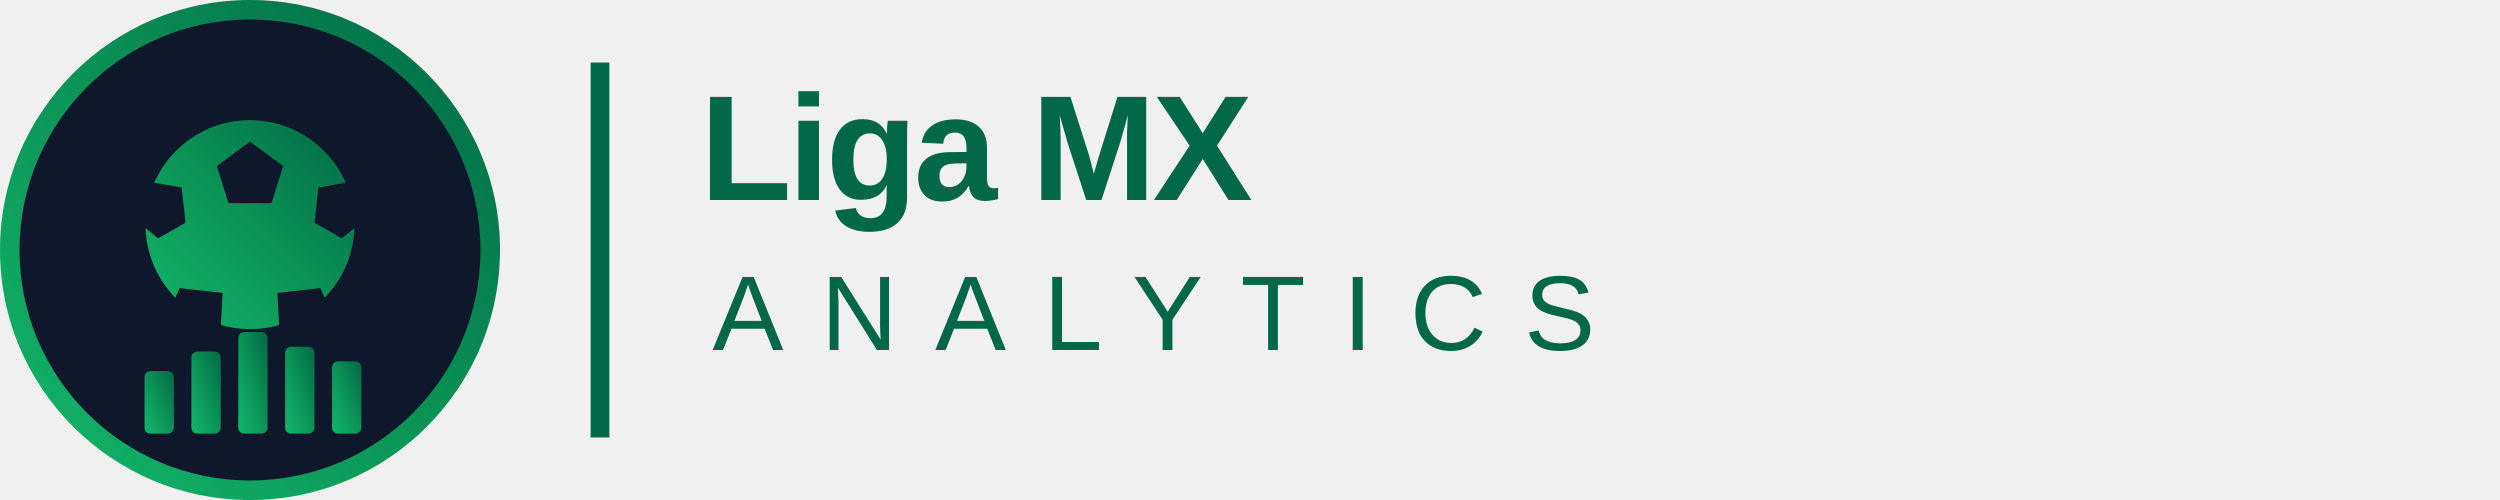
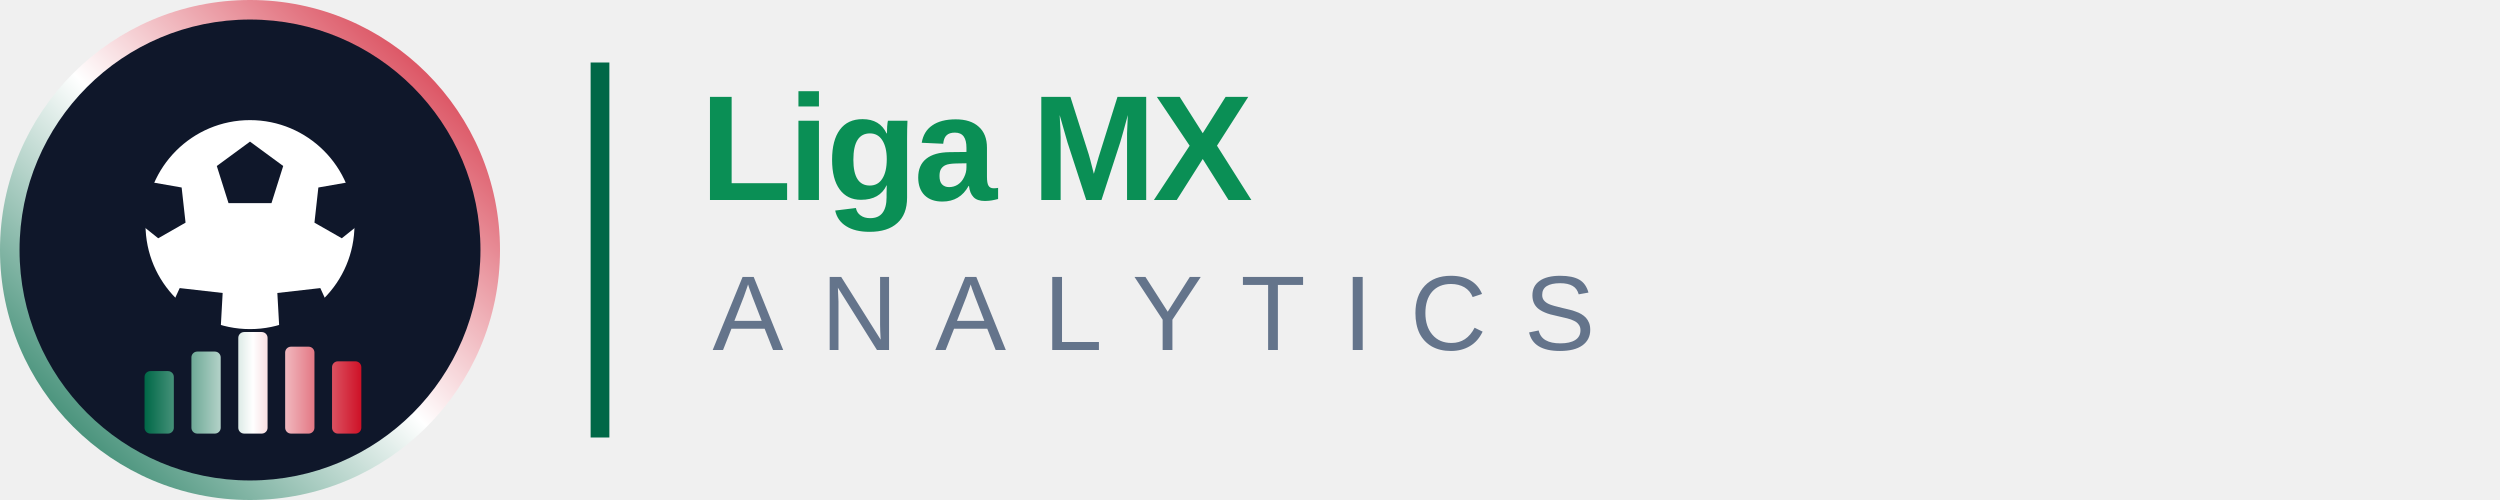
<svg xmlns="http://www.w3.org/2000/svg" viewBox="0 0 200 40">
  <defs>
    <linearGradient id="mx" x1="0%" y1="100%" x2="100%" y2="0%">
-       <stop offset="0%" stop-color="#12B76A" />
-       <stop offset="55%" stop-color="#0A8F55" />
-       <stop offset="100%" stop-color="#006847" />
+       <stop offset="0%" stop-color="#006847" />
+       <stop offset="50%" stop-color="#FFFFFF" />
+       <stop offset="100%" stop-color="#CE1126" />
+     </linearGradient>
+     <linearGradient id="bars" gradientUnits="userSpaceOnUse" x1="148" y1="0" x2="370" y2="0">
+       <stop offset="0%" stop-color="#006847" />
+       <stop offset="50%" stop-color="#FFFFFF" />
+       <stop offset="100%" stop-color="#CE1126" />
    </linearGradient>
    <clipPath id="ball">
      <circle cx="256" cy="230" r="110" />
    </clipPath>
  </defs>
  <svg x="0" y="0" width="40" height="40" viewBox="0 0 512 512">
    <circle cx="256" cy="256" r="256" fill="url(#mx)" />
    <circle cx="256" cy="256" r="236" fill="#0F172A" />
-     <circle cx="256" cy="230" r="110" fill="url(#mx)" />
+     <circle cx="256" cy="230" r="110" fill="#FFFFFF" />
    <g clip-path="url(#ball)">
      <polygon points="256,145 290,170 278,208 234,208 222,170" fill="#0F172A" />
      <polygon points="366,185 380,220 350,244 322,228 326,192" fill="#0F172A" />
      <polygon points="328,295 344,330 316,352 286,336 284,300" fill="#0F172A" />
      <polygon points="184,295 168,330 196,352 226,336 228,300" fill="#0F172A" />
      <polygon points="146,185 186,192 190,228 162,244 132,220" fill="#0F172A" />
    </g>
    <circle cx="256" cy="230" r="110" fill="none" stroke="#0F172A" stroke-width="6" />
-     <rect x="148" y="380" width="30" height="64" rx="6" fill="url(#mx)" />
-     <rect x="196" y="360" width="30" height="84" rx="6" fill="url(#mx)" />
-     <rect x="244" y="340" width="30" height="104" rx="6" fill="url(#mx)" />
-     <rect x="292" y="355" width="30" height="89" rx="6" fill="url(#mx)" />
-     <rect x="340" y="370" width="30" height="74" rx="6" fill="url(#mx)" />
+     <rect x="148" y="380" width="30" height="64" rx="6" fill="url(#bars)" />
+     <rect x="196" y="360" width="30" height="84" rx="6" fill="url(#bars)" />
+     <rect x="244" y="340" width="30" height="104" rx="6" fill="url(#bars)" />
+     <rect x="292" y="355" width="30" height="89" rx="6" fill="url(#bars)" />
+     <rect x="340" y="370" width="30" height="74" rx="6" fill="url(#bars)" />
  </svg>
  <line x1="48" y1="5" x2="48" y2="35" stroke="#006847" stroke-width="1.5" />
-   <text x="56" y="16" font-family="Arial Black, Arial, sans-serif" font-weight="900" font-size="12" fill="#006847" letter-spacing="-0.3">Liga MX</text>
-   <text x="57" y="28" font-family="Arial, Helvetica, sans-serif" font-weight="400" font-size="8.5" fill="#006847" letter-spacing="3">ANALYTICS</text>
+   <text x="56" y="16" font-family="Arial Black, Arial, sans-serif" font-weight="900" font-size="12" fill="#0A8F55" letter-spacing="-0.3">Liga MX</text>
+   <text x="57" y="28" font-family="Arial, Helvetica, sans-serif" font-weight="400" font-size="8.5" fill="#64748B" letter-spacing="3">ANALYTICS</text>
</svg>
